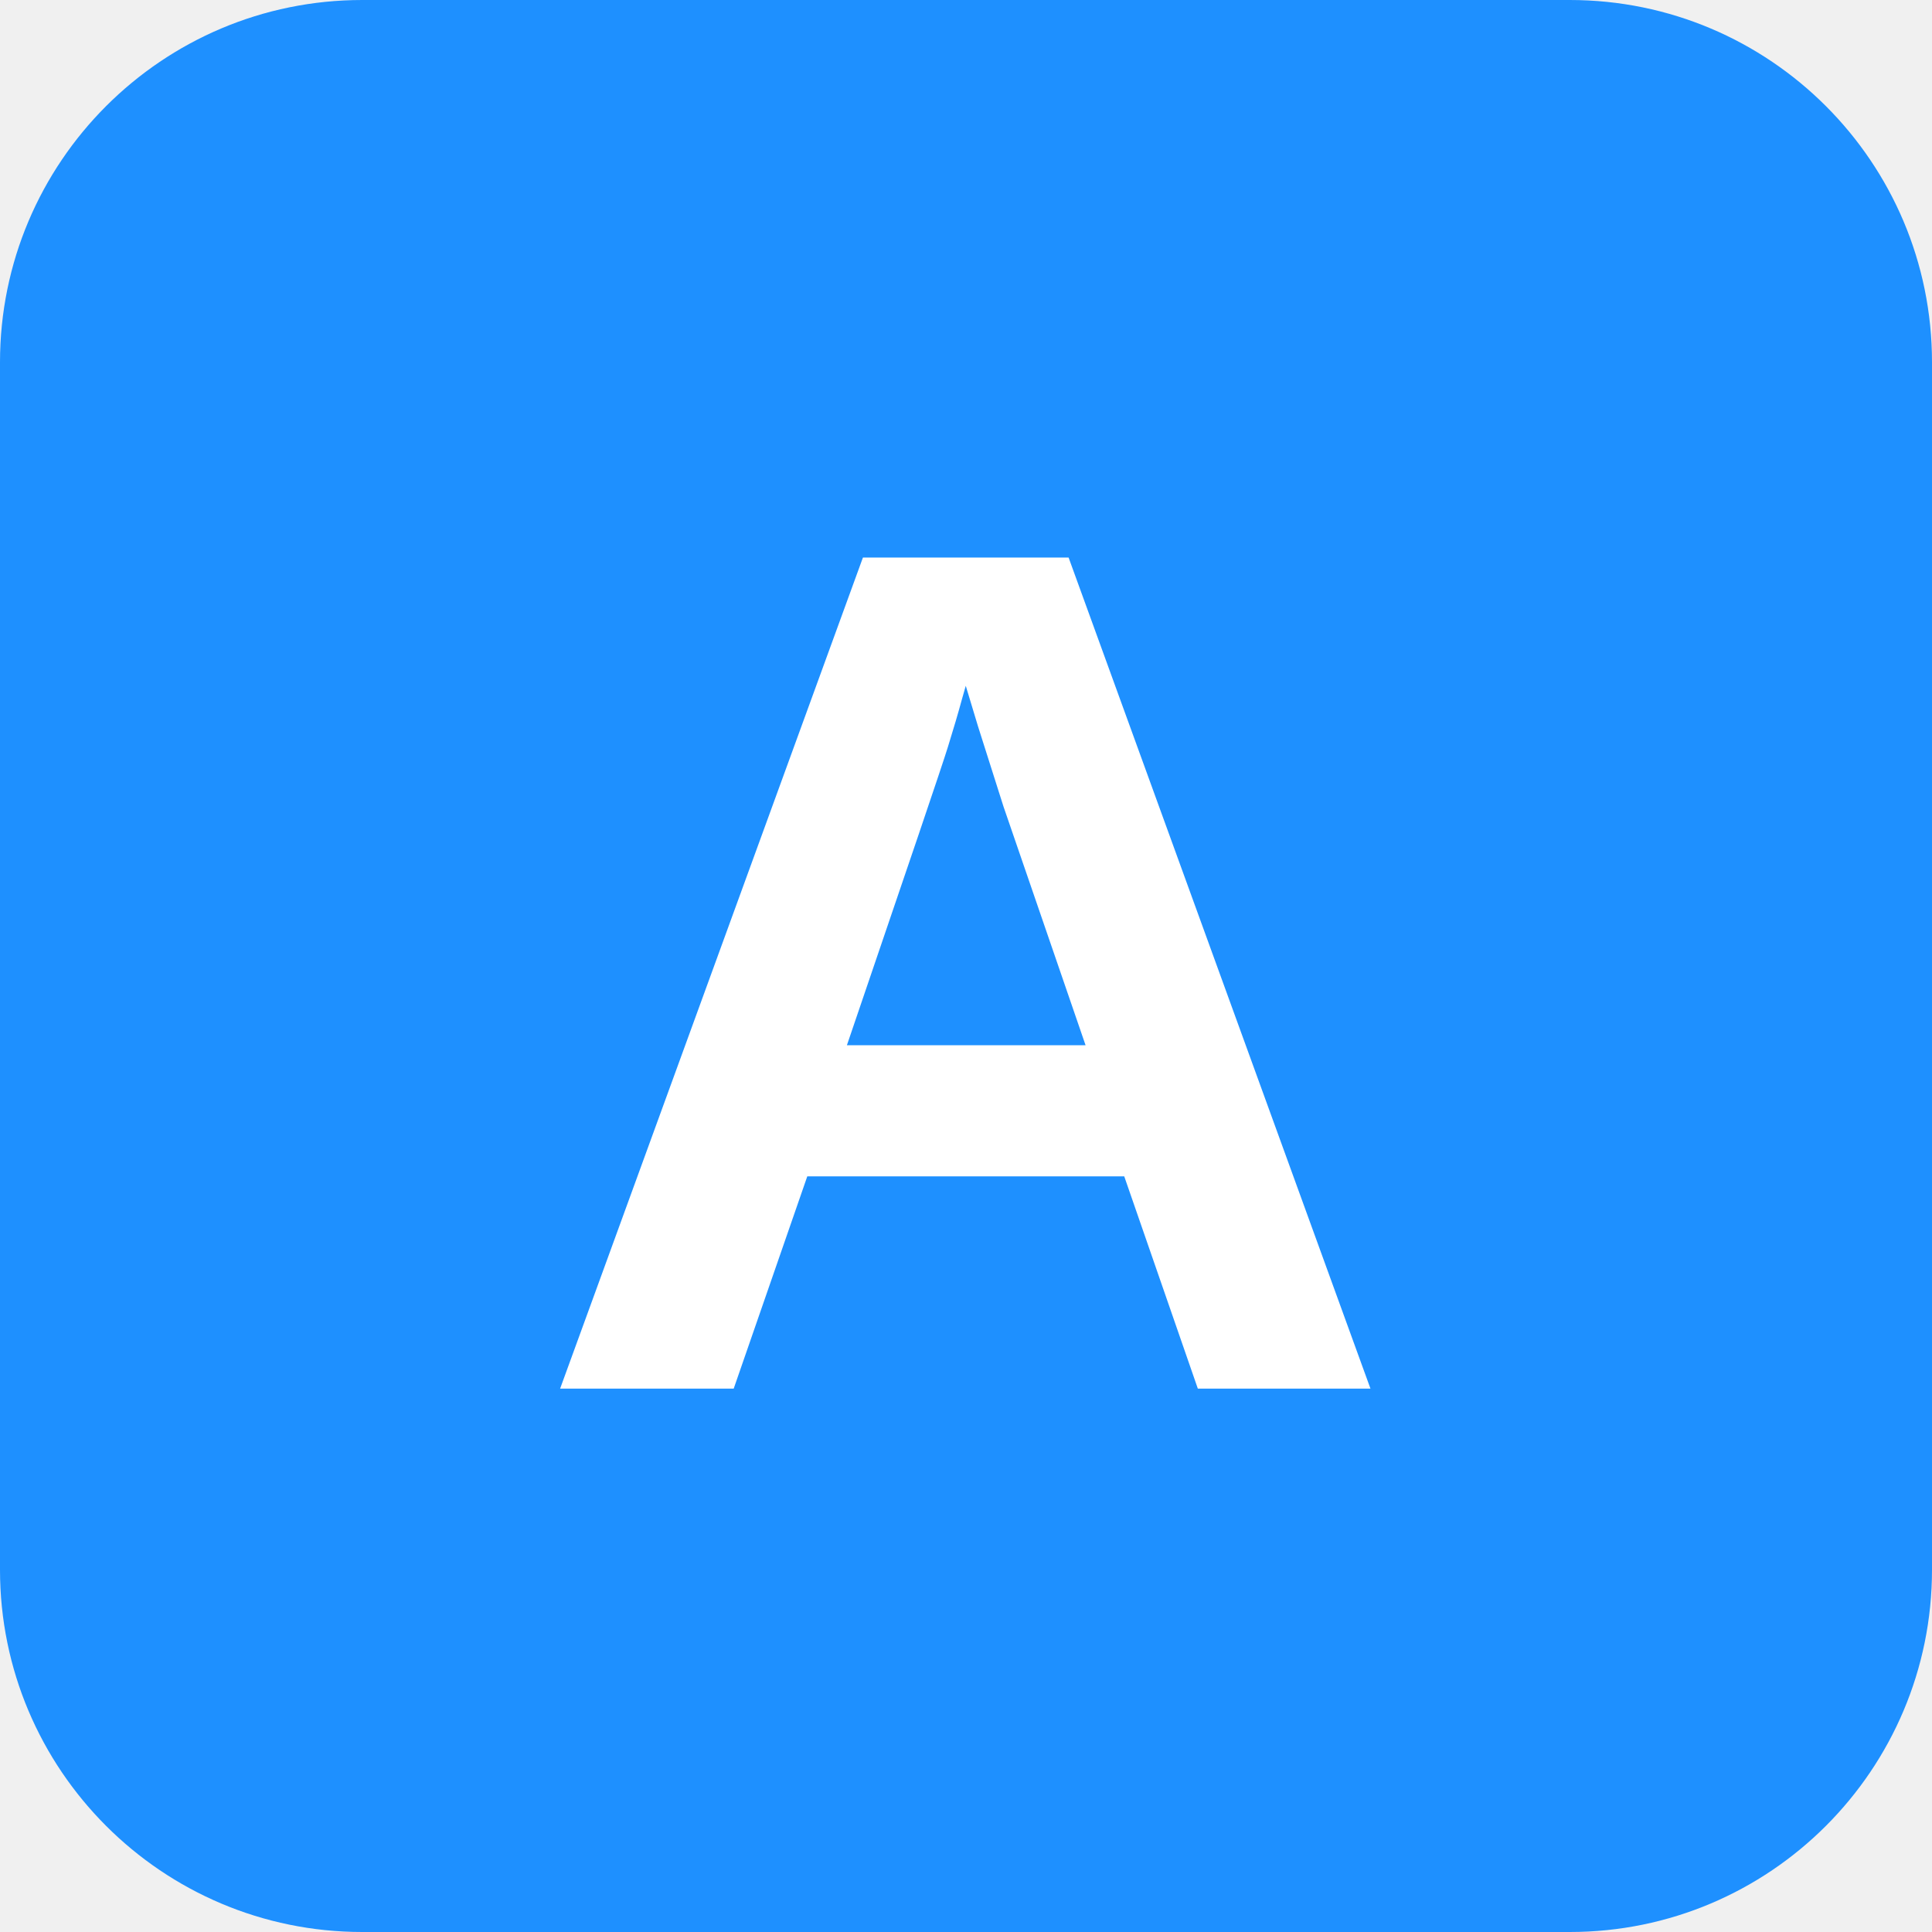
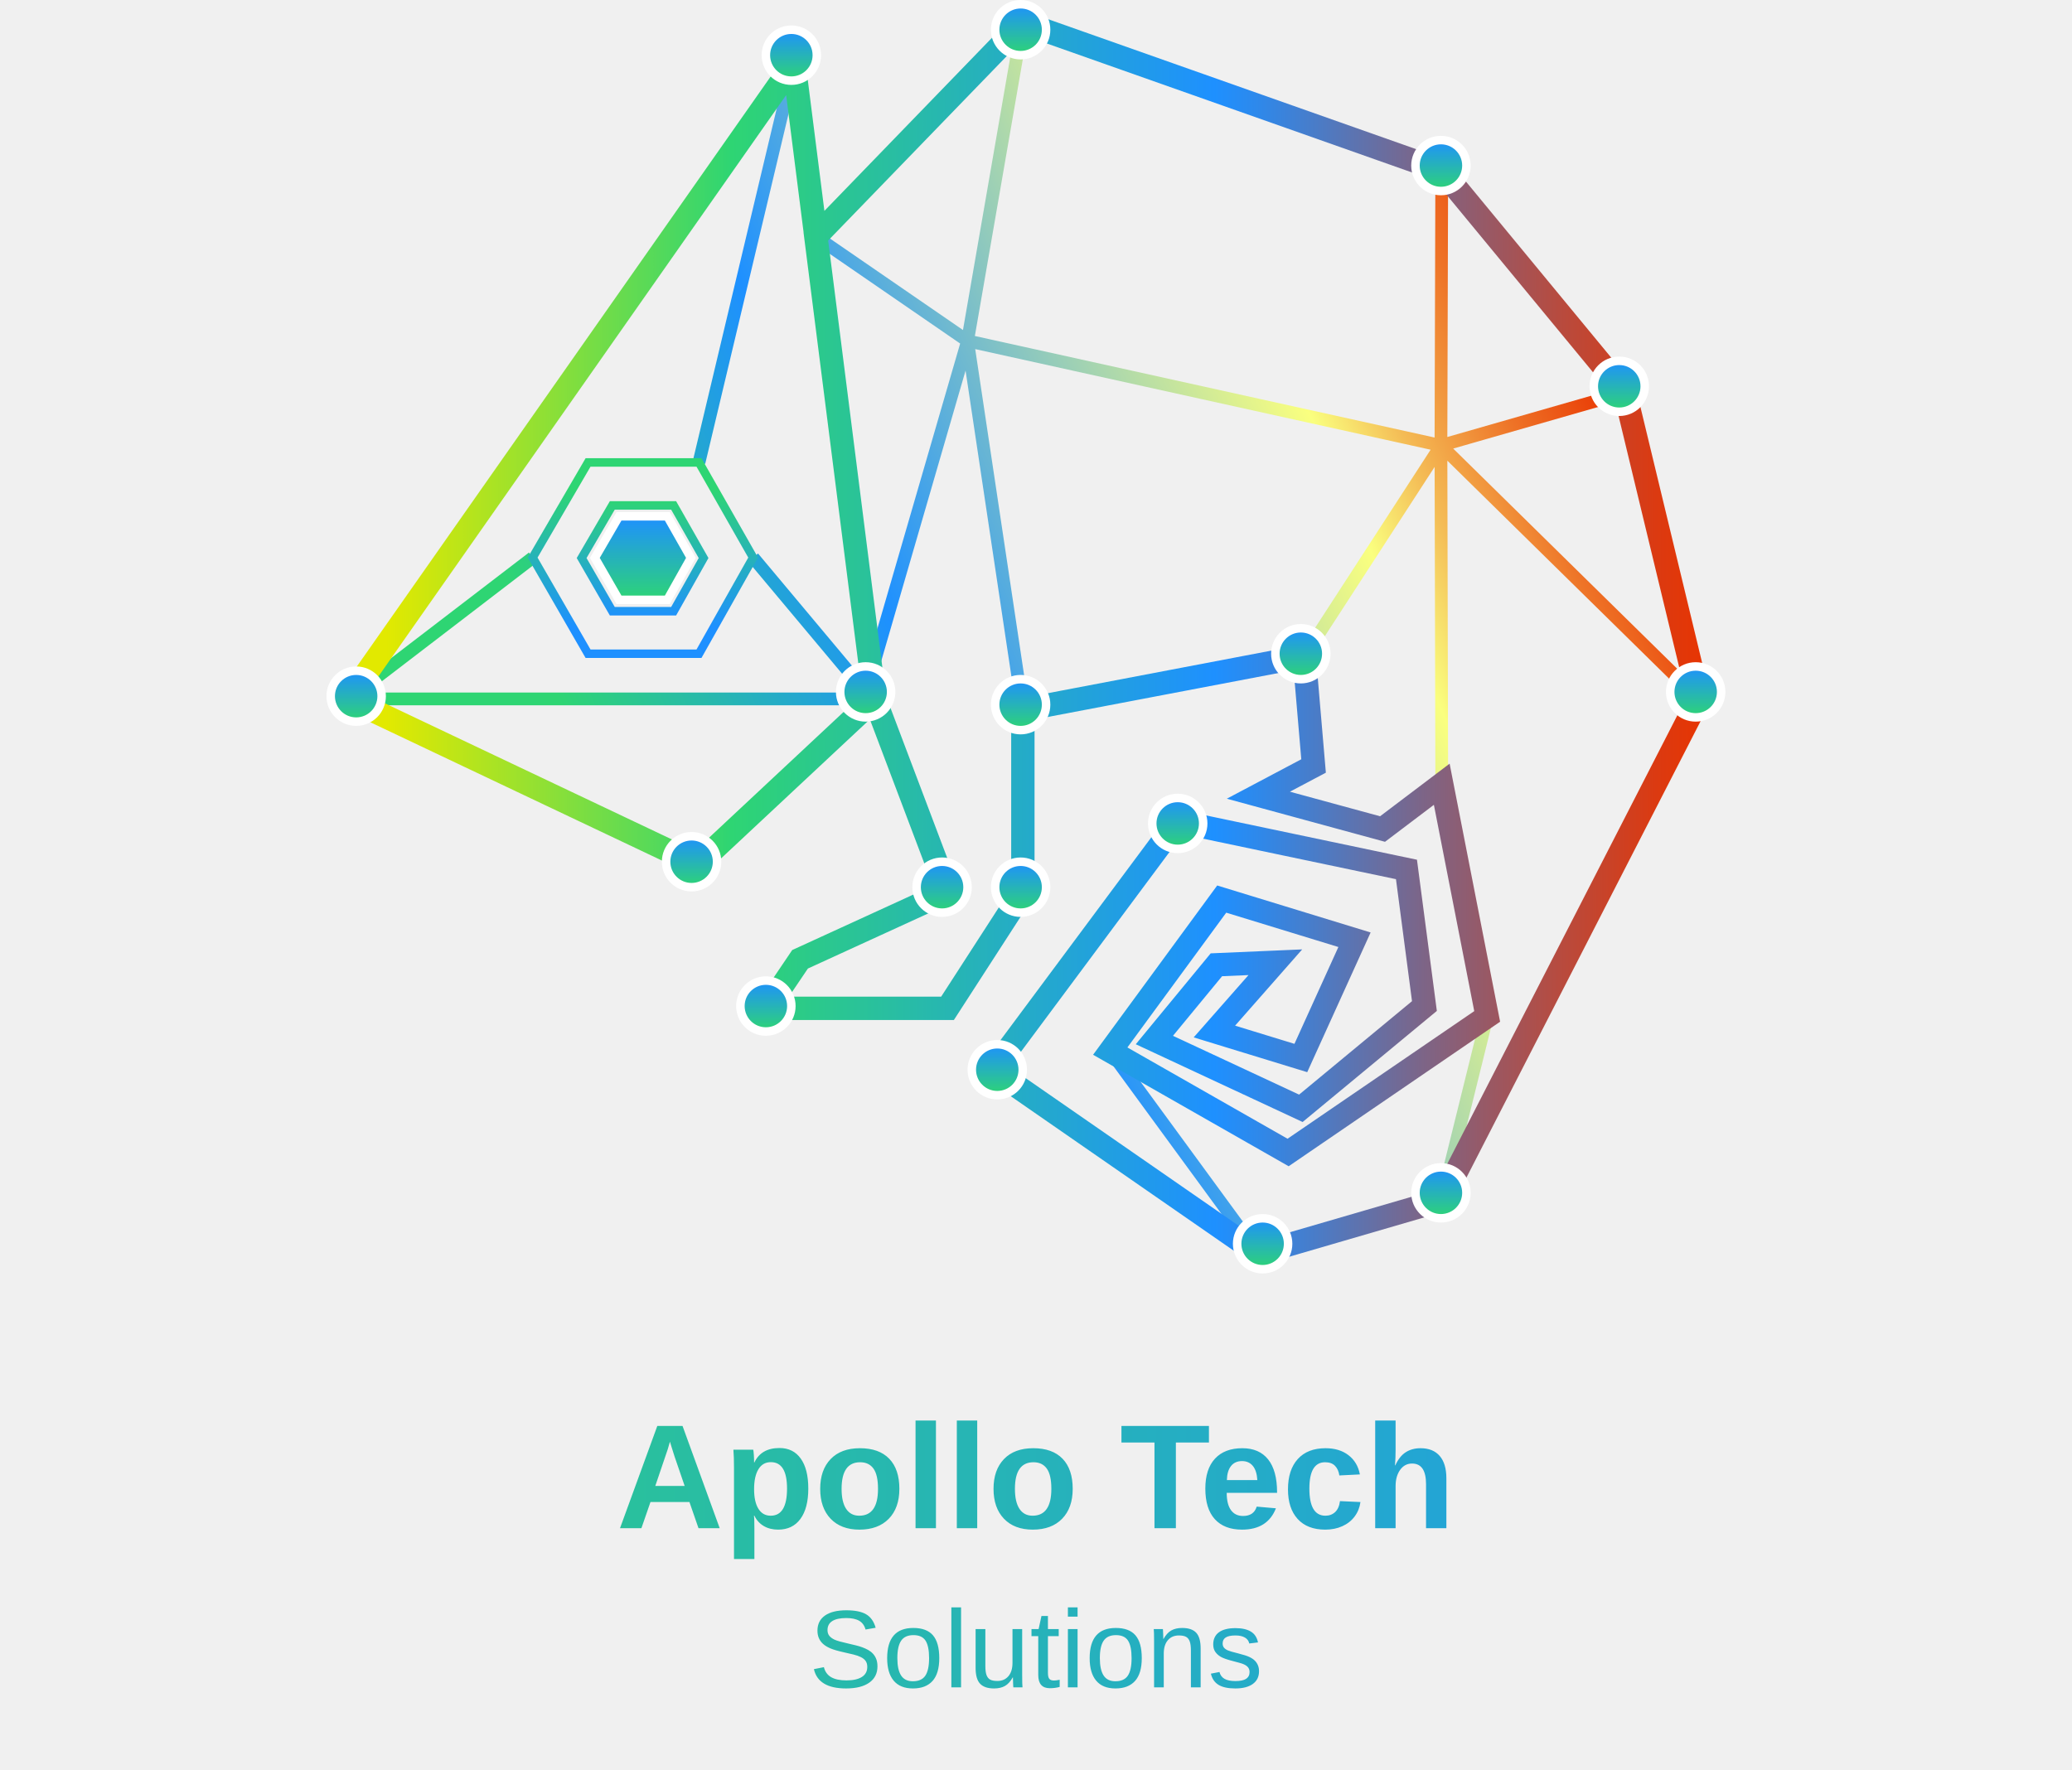
- <svg xmlns="http://www.w3.org/2000/svg" viewBox="0 0 32 32">
-   <rect width="32" height="32" rx="6" fill="#1e90ff" />
-   <text x="16" y="23" font-family="Arial, sans-serif" font-size="20" font-weight="bold" fill="white" text-anchor="middle">A</text>
+ <svg xmlns="http://www.w3.org/2000/svg" xmlns:xlink="http://www.w3.org/1999/xlink" viewBox="0 0 976.05 833.79">
+   <defs>
+     <style>.cls-1,.cls-2,.cls-20,.cls-22{fill:none;}.cls-1{stroke-width:6px;stroke:url(#linear-gradient);}.cls-2{stroke-miterlimit:10;stroke-width:11px;stroke:url(#linear-gradient-2);}.cls-10,.cls-11,.cls-12,.cls-13,.cls-14,.cls-15,.cls-16,.cls-17,.cls-18,.cls-19,.cls-21,.cls-3,.cls-4,.cls-5,.cls-6,.cls-7,.cls-8,.cls-9{stroke:#fff;}.cls-10,.cls-11,.cls-12,.cls-13,.cls-14,.cls-15,.cls-16,.cls-17,.cls-18,.cls-19,.cls-20,.cls-21,.cls-22,.cls-3,.cls-4,.cls-5,.cls-6,.cls-7,.cls-8,.cls-9{stroke-width:4px;}.cls-3{fill:url(#linear-gradient-3);}.cls-4{fill:url(#linear-gradient-4);}.cls-5{fill:url(#linear-gradient-5);}.cls-6{fill:url(#linear-gradient-6);}.cls-7{fill:url(#linear-gradient-7);}.cls-8{fill:url(#linear-gradient-8);}.cls-9{fill:url(#linear-gradient-9);}.cls-10{fill:url(#linear-gradient-10);}.cls-11{fill:url(#linear-gradient-11);}.cls-12{fill:url(#linear-gradient-12);}.cls-13{fill:url(#linear-gradient-13);}.cls-14{fill:url(#linear-gradient-14);}.cls-15{fill:url(#linear-gradient-15);}.cls-16{fill:url(#linear-gradient-16);}.cls-17{fill:url(#linear-gradient-17);}.cls-18{fill:url(#linear-gradient-18);}.cls-19{fill:url(#linear-gradient-19);}.cls-20{stroke:url(#linear-gradient-20);}.cls-21{fill-rule:evenodd;fill:url(#linear-gradient-21);}.cls-22{stroke:url(#linear-gradient-22);}</style>
+     <linearGradient id="linear-gradient" x1="768.22" y1="190.14" x2="211.21" y2="438.13" gradientUnits="userSpaceOnUse">
+       <stop offset="0" stop-color="#e93400" />
+       <stop offset="0.03" stop-color="#ea450b" />
+       <stop offset="0.09" stop-color="#ee7327" />
+       <stop offset="0.17" stop-color="#f4bb55" />
+       <stop offset="0.23" stop-color="#faff7f" />
+       <stop offset="0.59" stop-color="#1e90ff" />
+       <stop offset="0.85" stop-color="#2ed573" />
+     </linearGradient>
+     <linearGradient id="linear-gradient-2" x1="806.1" y1="300.47" x2="155.85" y2="300.47" gradientUnits="userSpaceOnUse">
+       <stop offset="0" stop-color="#e93400" />
+       <stop offset="0.04" stop-color="#db3a11" />
+       <stop offset="0.11" stop-color="#b74b3f" />
+       <stop offset="0.21" stop-color="#7c6588" />
+       <stop offset="0.33" stop-color="#2d89ec" />
+       <stop offset="0.36" stop-color="#1e90ff" />
+       <stop offset="0.71" stop-color="#2ed573" />
+       <stop offset="0.96" stop-color="#e2e900" />
+     </linearGradient>
+     <linearGradient id="linear-gradient-3" x1="200.23" y1="550.92" x2="200.23" y2="551.92" gradientTransform="matrix(24, 0, 0, -24, -4432.68, 13260)" gradientUnits="userSpaceOnUse">
+       <stop offset="0" stop-color="#2ed573" />
+       <stop offset="1" stop-color="#1e90ff" />
+     </linearGradient>
+     <linearGradient id="linear-gradient-4" x1="200.23" y1="550.92" x2="200.23" y2="551.92" gradientTransform="matrix(24, 0, 0, -24, -4637.68, 13562)" xlink:href="#linear-gradient-3" />
+     <linearGradient id="linear-gradient-5" x1="200.23" y1="550.92" x2="200.23" y2="551.92" gradientTransform="matrix(24, 0, 0, -24, -4479.68, 13640)" xlink:href="#linear-gradient-3" />
+     <linearGradient id="linear-gradient-6" x1="200.23" y1="550.92" x2="200.23" y2="551.92" gradientTransform="matrix(24, 0, 0, -24, -4397.68, 13560)" xlink:href="#linear-gradient-3" />
+     <linearGradient id="linear-gradient-7" x1="200.23" y1="550.92" x2="200.23" y2="551.92" gradientTransform="matrix(24, 0, 0, -24, -4361.68, 13652)" xlink:href="#linear-gradient-3" />
+     <linearGradient id="linear-gradient-8" x1="200.23" y1="550.92" x2="200.23" y2="551.92" gradientTransform="matrix(24, 0, 0, -24, -4324.68, 13652)" xlink:href="#linear-gradient-3" />
+     <linearGradient id="linear-gradient-9" x1="200.23" y1="550.92" x2="200.23" y2="551.92" gradientTransform="matrix(24, 0, 0, -24, -4324.68, 13566)" xlink:href="#linear-gradient-3" />
+     <linearGradient id="linear-gradient-10" x1="200.23" y1="550.92" x2="200.23" y2="551.92" gradientTransform="matrix(24, 0, 0, -24, -4192.68, 13542)" xlink:href="#linear-gradient-3" />
+     <linearGradient id="linear-gradient-11" x1="200.73" y1="550" x2="200.73" y2="551" gradientTransform="matrix(24, 0, 0, -24, -4262.68, 13600)" xlink:href="#linear-gradient-3" />
+     <linearGradient id="linear-gradient-12" x1="200.23" y1="550.92" x2="200.23" y2="551.92" gradientTransform="matrix(24, 0, 0, -24, -4006.68, 13560)" xlink:href="#linear-gradient-3" />
+     <linearGradient id="linear-gradient-13" x1="200.23" y1="550.92" x2="200.23" y2="551.92" gradientTransform="matrix(24, 0, 0, -24, -4126.68, 13796)" xlink:href="#linear-gradient-3" />
+     <linearGradient id="linear-gradient-14" x1="200.23" y1="550.92" x2="200.23" y2="551.92" gradientTransform="matrix(24, 0, 0, -24, -4210.68, 13820)" xlink:href="#linear-gradient-3" />
+     <linearGradient id="linear-gradient-15" x1="199.81" y1="550.92" x2="199.81" y2="551.92" gradientTransform="matrix(24, 0, 0, -24, -4325.68, 13738)" xlink:href="#linear-gradient-3" />
+     <linearGradient id="linear-gradient-16" x1="200.23" y1="550.92" x2="200.23" y2="551.92" gradientTransform="matrix(24, 0, 0, -24, -4444.68, 13708)" xlink:href="#linear-gradient-3" />
+     <linearGradient id="linear-gradient-17" x1="200.23" y1="550.92" x2="200.23" y2="551.92" gradientTransform="matrix(24, 0, 0, -24, -4324.68, 13248)" xlink:href="#linear-gradient-3" />
+     <linearGradient id="linear-gradient-18" x1="200.23" y1="550.92" x2="200.23" y2="551.92" gradientTransform="matrix(24, 0, 0, -24, -4126.68, 13312)" xlink:href="#linear-gradient-3" />
+     <linearGradient id="linear-gradient-19" x1="200.23" y1="550.92" x2="200.23" y2="551.92" gradientTransform="matrix(24, 0, 0, -24, -4042.68, 13416)" xlink:href="#linear-gradient-3" />
+     <linearGradient id="linear-gradient-20" x1="201.21" y1="550.79" x2="201.21" y2="549.69" gradientTransform="matrix(68, 0, 0, -59, -13379.94, 32727)" xlink:href="#linear-gradient-3" />
+     <linearGradient id="linear-gradient-21" x1="200.93" y1="550.05" x2="200.93" y2="550.95" gradientTransform="matrix(50.61, 0, 0, -44, -9865.68, 24485)" gradientUnits="userSpaceOnUse">
+       <stop offset="0" stop-color="#2ed573" />
+       <stop offset="0.03" stop-color="#2dd378" />
+       <stop offset="1" stop-color="#1e90ff" />
+     </linearGradient>
+     <linearGradient id="linear-gradient-22" x1="201.21" y1="550.72" x2="201.21" y2="549.75" gradientTransform="matrix(68, 0, 0, -59, -13379.94, 32727)" xlink:href="#linear-gradient-3" />
+     <linearGradient id="textGradient" x1="0" y1="700" x2="976" y2="700" gradientUnits="userSpaceOnUse">
+       <stop offset="0" stop-color="#2ed573" />
+       <stop offset="1" stop-color="#1e90ff" />
+     </linearGradient>
+   </defs>
+   <g id="Layer_2" data-name="Layer 2">
+     <g id="COLOR_LOGO" data-name="COLOR LOGO">
+       <g id="CHAM">
+         <path class="cls-1" d="M480.78,16.32l-25,144.29m223,49.27L765.47,185M679.16,80.37l-.38,129.51m-223-49.27L407.78,326M384.3,111.44l71.48,49.17m0,0,223,49.27M800.27,329.3,678.78,209.88m-223-49.27,26.06,173.83m197.32,231,21.4-86.54m-21.4-109.39-.38-159.64m-86,380.74L523,495.23M329.27,217.88,374,30m-123,232.7L164.1,329.3m190.68-66.6,53,63.3M164.1,329.3H412m202.37-20.09,64.42-99.33" />
+         <path id="Combined-Shape" class="cls-2" d="M384.3,111.44,481.84,10.67l197.32,69.7L765.47,185l34.8,144.33L679.16,565.45l-86.38,25.17L467.78,504l87-117,107.76,22.64L671,474l-58.21,48.18-69-32.17L573,454.56l27.77-1.2L572.06,486l40.72,12.48,25.28-55.72L575.51,423.6,523,495.23,606.78,543l93.78-64.11-21.4-109.39-27.89,21.1-58.49-15.94,26-13.77-4.42-51.7L481.84,334.44v85.71l-35.49,54.92H361.28l15.6-23.1,69.47-31.82L412,329.3h0ZM164.1,329.3,374,30l38,299.3-83.45,78Z" />
+         <circle id="Oval" class="cls-3" cx="372.78" cy="26" r="12" />
+         <circle id="Oval-Copy-4" class="cls-4" cx="167.78" cy="328" r="12" />
+         <circle id="Oval-Copy-5" class="cls-5" cx="325.78" cy="406" r="12" />
+         <circle id="Oval-Copy-6" class="cls-6" cx="407.78" cy="326" r="12" />
+         <circle id="Oval-Copy-7" class="cls-7" cx="443.78" cy="418" r="12" />
+         <circle id="Oval-Copy-8" class="cls-8" cx="480.78" cy="418" r="12" />
+         <circle id="Oval-Copy-9" class="cls-9" cx="480.78" cy="332" r="12" />
+         <circle id="Oval-Copy-10" class="cls-10" cx="612.78" cy="308" r="12" />
+         <circle id="Oval-Copy-16" class="cls-11" cx="554.78" cy="387.96" r="12" />
+         <circle id="Oval-Copy-11" class="cls-12" cx="798.78" cy="326" r="12" />
+         <circle id="Oval-Copy-12" class="cls-13" cx="678.78" cy="562" r="12" />
+         <circle id="Oval-Copy-13" class="cls-14" cx="594.78" cy="586" r="12" />
+         <circle id="Oval-Copy-14" class="cls-15" cx="469.78" cy="504" r="12" />
+         <circle id="Oval-Copy-15" class="cls-16" cx="360.78" cy="474" r="12" />
+         <circle id="Oval-Copy" class="cls-17" cx="480.78" cy="14" r="12" />
+         <circle id="Oval-Copy-2" class="cls-18" cx="678.78" cy="78" r="12" />
+         <circle id="Oval-Copy-3" class="cls-19" cx="762.78" cy="182" r="12" />
+         <polygon id="Path-3" class="cls-20" points="250.91 262.7 277.01 217.88 329.27 217.88 354.78 262.7 329.27 308 277.01 308 250.91 262.7" />
+         <path id="Path-3-2" data-name="Path-3" class="cls-21" d="M280.21,262.84l11.38-19.57h22.77l11.11,19.57-11.11,19.77H291.59Z" />
+         <polygon id="Path-3-3" data-name="Path-3" class="cls-22" points="273.99 262.92 288.43 238.13 317.33 238.13 331.43 262.92 317.33 287.97 288.43 287.97 273.99 262.92" />
+       </g>
+       <g id="APOLLO_TECH_SOLUTIONS">
+         <text x="488" y="720" text-anchor="middle" font-family="Arial, sans-serif" font-size="70" font-weight="bold" fill="url(#textGradient)">Apollo Tech</text>
+         <text x="488" y="795" text-anchor="middle" font-family="Arial, sans-serif" font-size="52" fill="url(#textGradient)">Solutions</text>
+       </g>
+     </g>
+   </g>
</svg>
